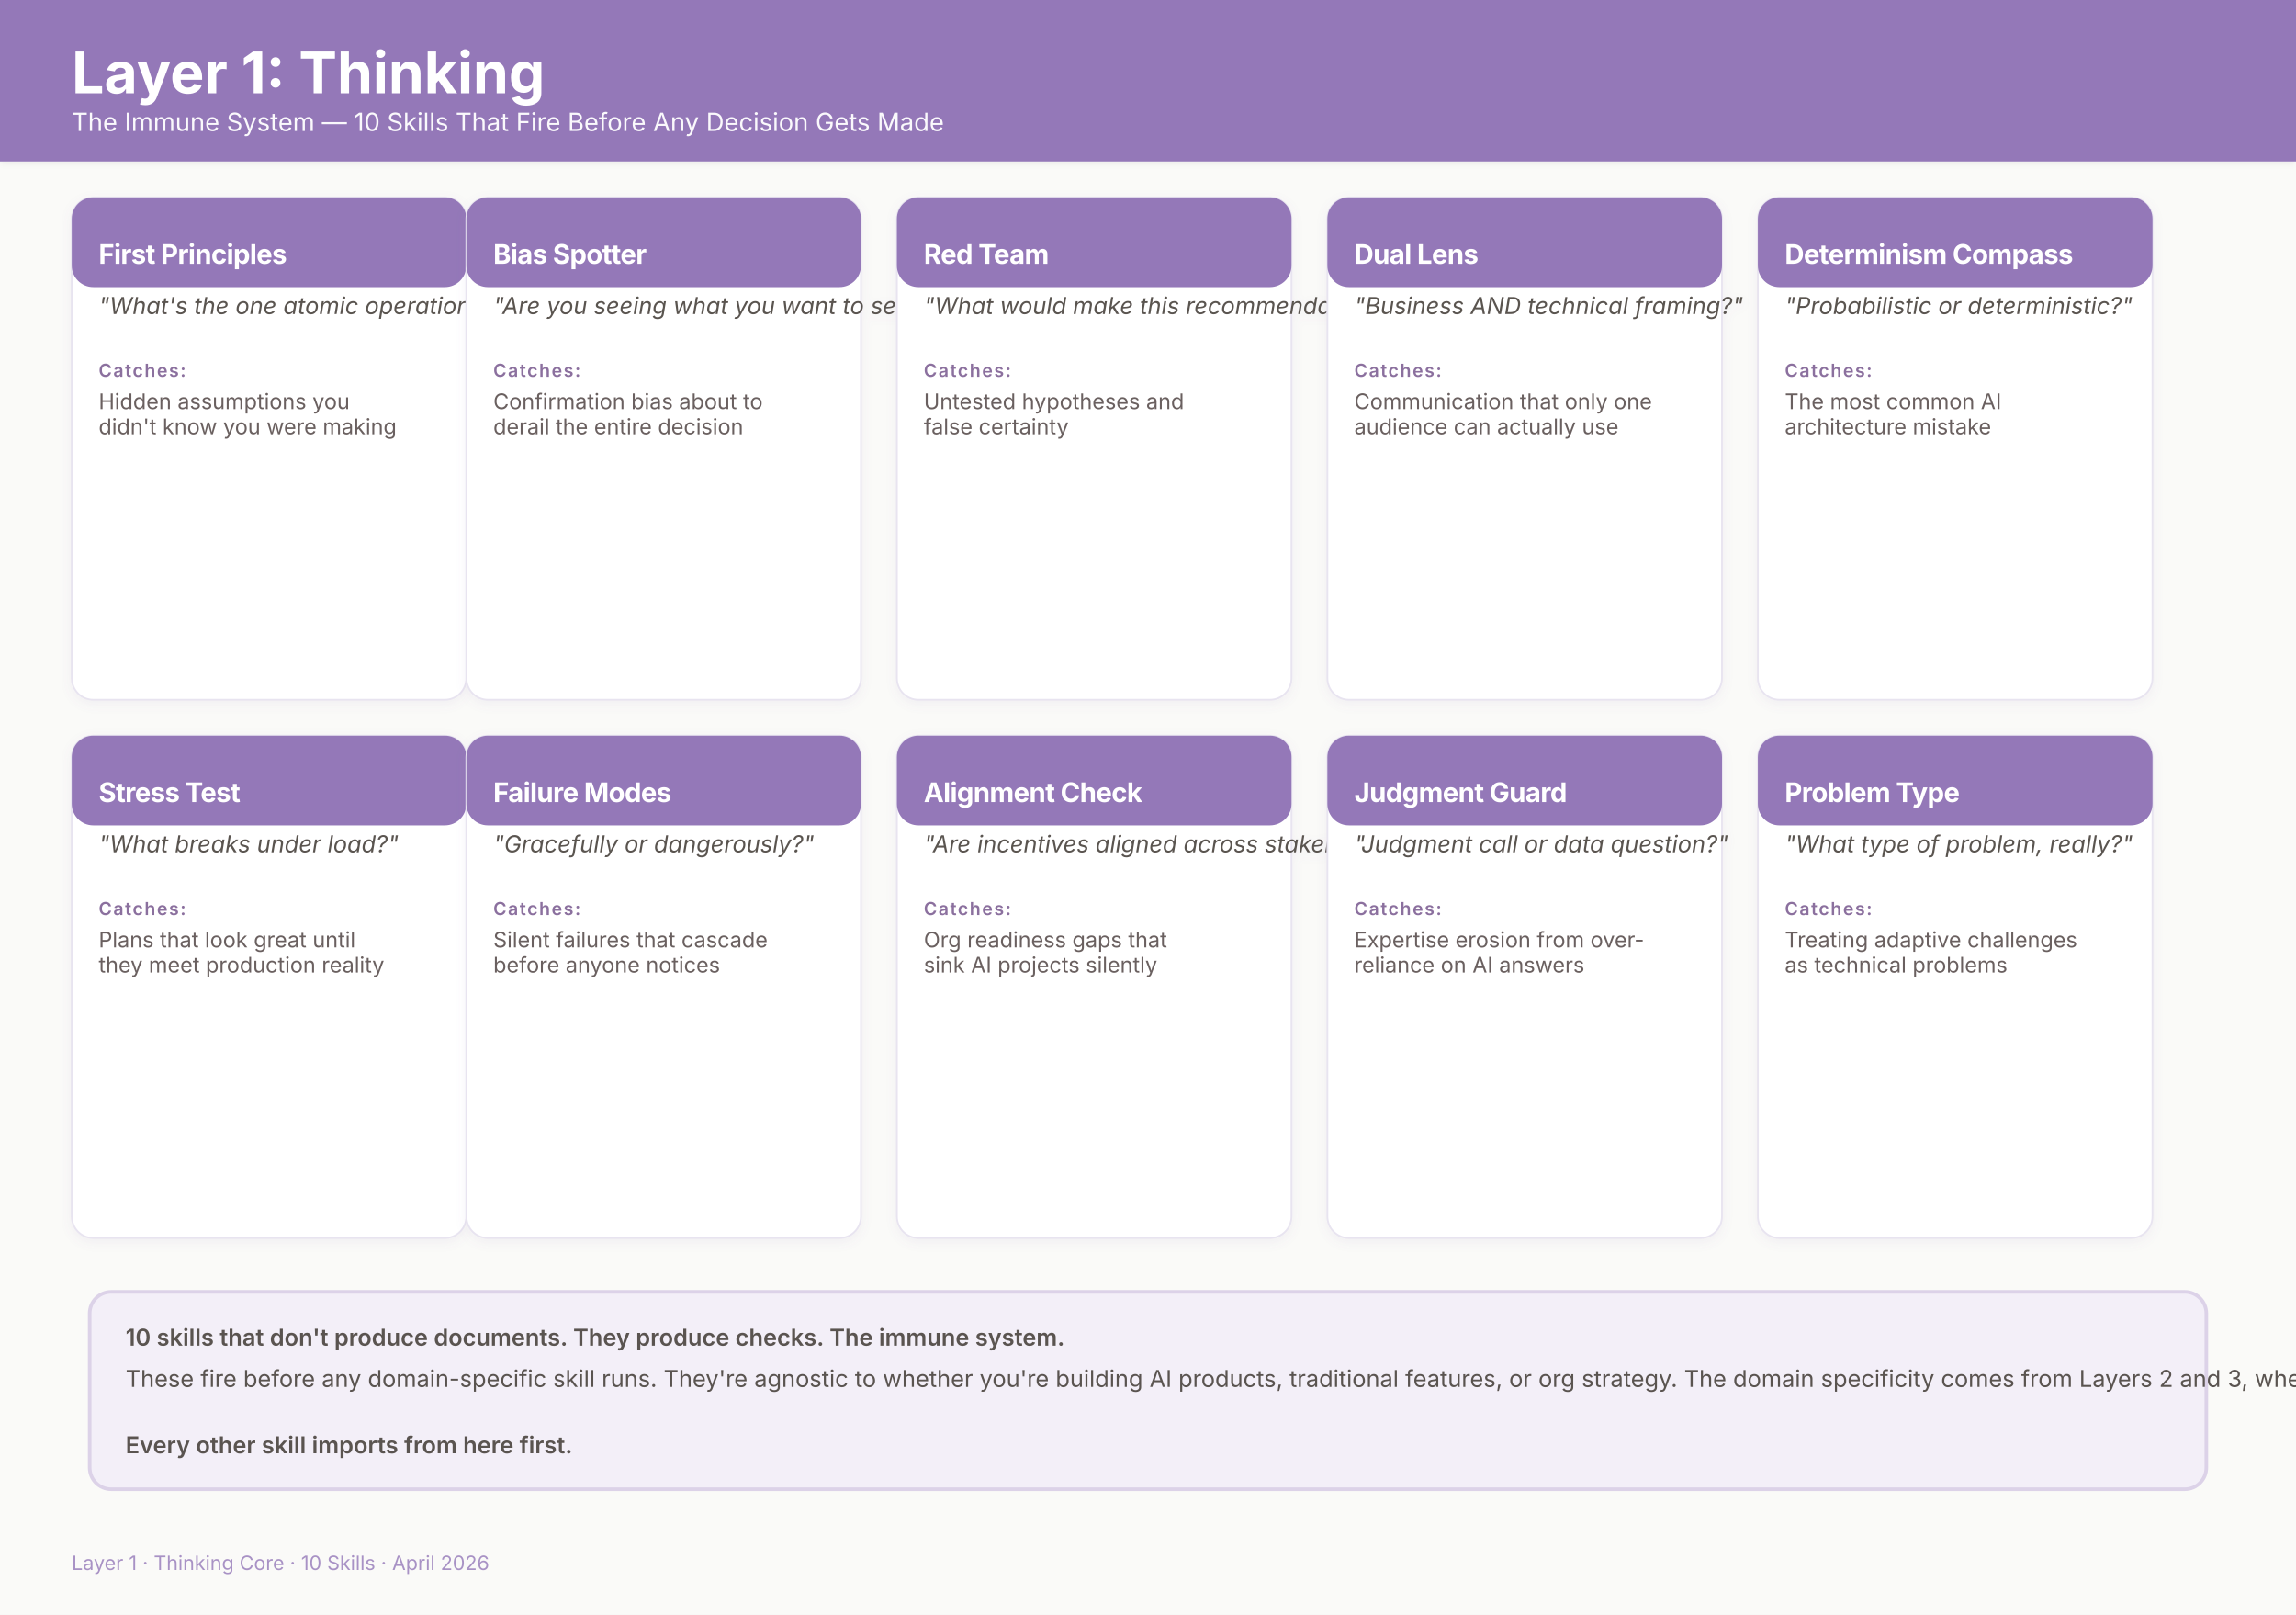
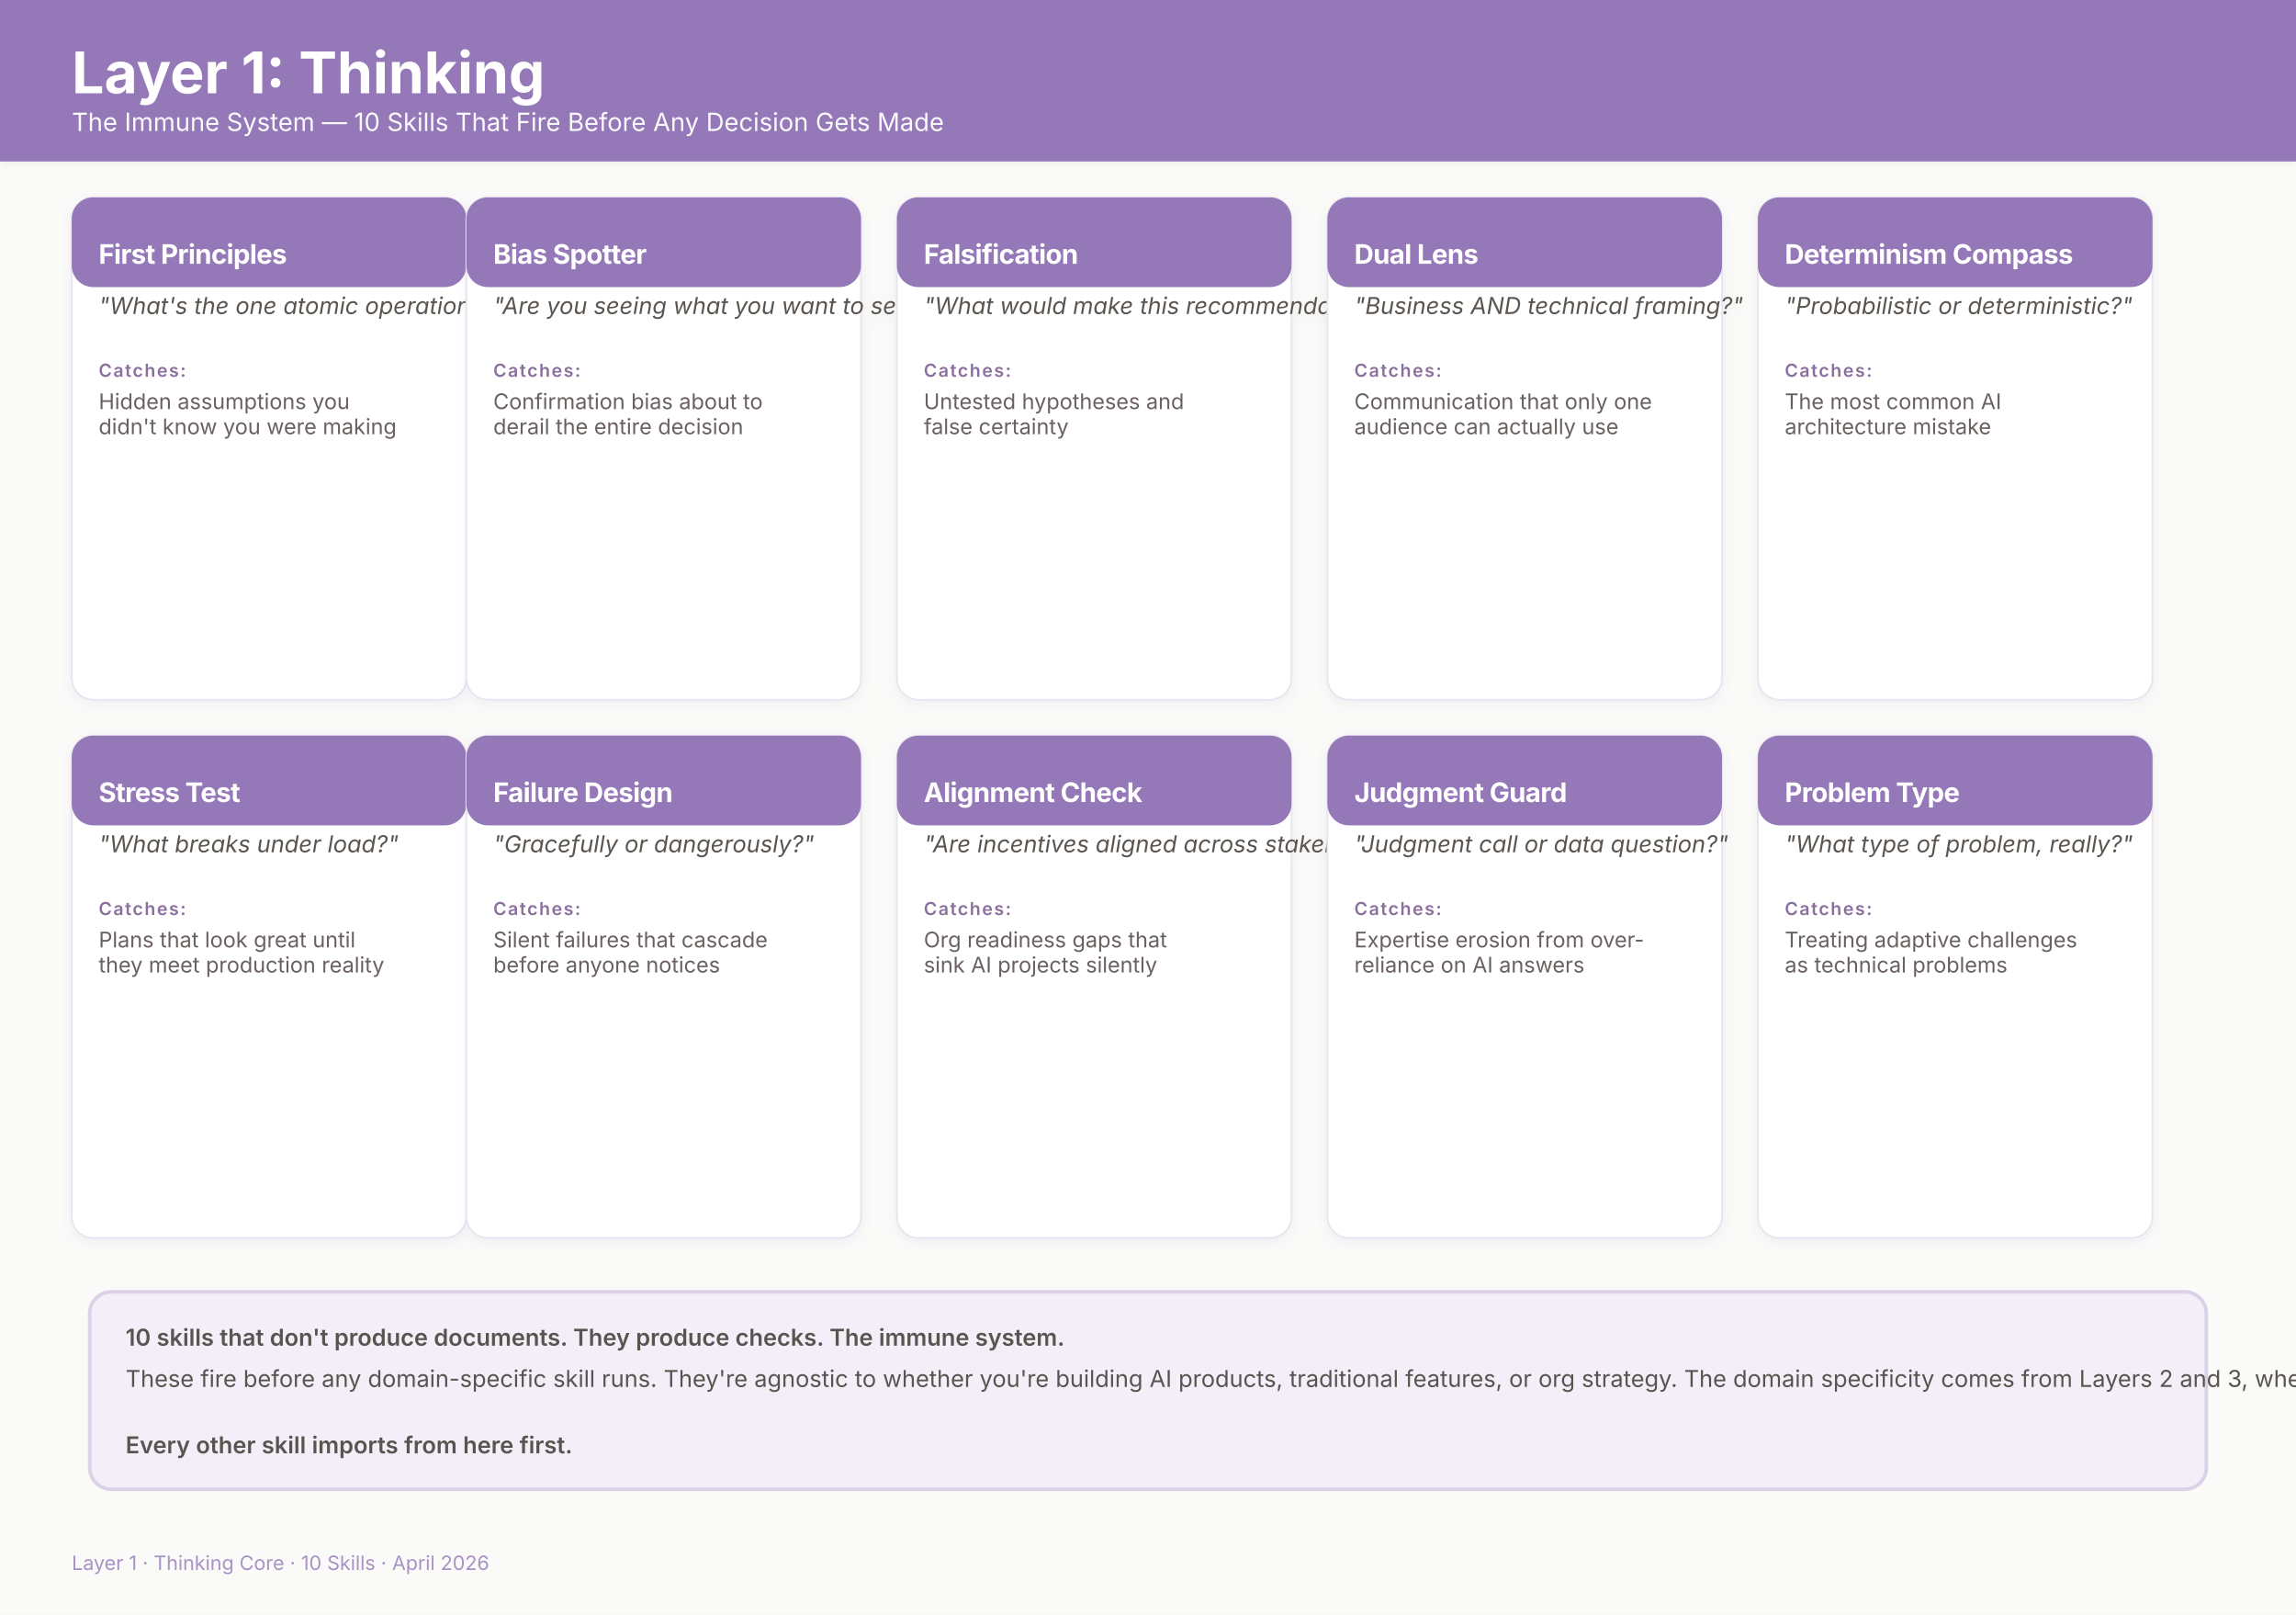
<svg xmlns="http://www.w3.org/2000/svg" viewBox="0 0 1280 900" width="1280" height="900">
  <defs>
    <filter id="cardShadow" x="-50%" y="-50%" width="200%" height="200%">
      <feDropShadow dx="0" dy="2" stdDeviation="3" flood-color="#9478B8" flood-opacity="0.08" />
    </filter>
    <filter id="headerShadow" x="-50%" y="-50%" width="200%" height="200%">
      <feDropShadow dx="0" dy="1" stdDeviation="2" flood-color="#000000" flood-opacity="0.06" />
    </filter>
  </defs>
  <rect width="1280" height="900" fill="#FAFAF8" />
  <rect x="0" y="0" width="1280" height="90" fill="#9478B8" filter="url(#headerShadow)" />
  <text x="40" y="52" font-family="Inter, Segoe UI, sans-serif" font-size="32" font-weight="700" fill="#FFFFFF">Layer 1: Thinking</text>
  <text x="40" y="73" font-family="Inter, Segoe UI, sans-serif" font-size="14" fill="#FFFFFF" opacity="0.95">The Immune System — 10 Skills That Fire Before Any Decision Gets Made</text>
  <g filter="url(#cardShadow)">
    <rect x="40" y="110" width="220" height="280" rx="12" fill="#FFFFFF" stroke="#E8E4F0" stroke-width="1" />
    <rect x="40" y="110" width="220" height="50" rx="12" fill="#9478B8" />
    <text x="55" y="147" font-family="Inter, Segoe UI, sans-serif" font-size="15" font-weight="700" fill="#FFFFFF" letter-spacing="-0.3">First Principles</text>
    <text x="55" y="175" font-family="Inter, Segoe UI, sans-serif" font-size="13" fill="#5A5450" font-style="italic">"What's the one atomic operation underneath?"</text>
    <text x="55" y="210" font-family="Inter, Segoe UI, sans-serif" font-size="10" font-weight="600" fill="#8B6F9E" letter-spacing="0.8">Catches:</text>
    <text x="55" y="228" font-family="Inter, Segoe UI, sans-serif" font-size="12" fill="#6B6160">Hidden assumptions you</text>
    <text x="55" y="242" font-family="Inter, Segoe UI, sans-serif" font-size="12" fill="#6B6160">didn't know you were making</text>
  </g>
  <g filter="url(#cardShadow)">
    <rect x="260" y="110" width="220" height="280" rx="12" fill="#FFFFFF" stroke="#E8E4F0" stroke-width="1" />
    <rect x="260" y="110" width="220" height="50" rx="12" fill="#9478B8" />
    <text x="275" y="147" font-family="Inter, Segoe UI, sans-serif" font-size="15" font-weight="700" fill="#FFFFFF" letter-spacing="-0.3">Bias Spotter</text>
    <text x="275" y="175" font-family="Inter, Segoe UI, sans-serif" font-size="13" fill="#5A5450" font-style="italic">"Are you seeing what you want to see?"</text>
    <text x="275" y="210" font-family="Inter, Segoe UI, sans-serif" font-size="10" font-weight="600" fill="#8B6F9E" letter-spacing="0.8">Catches:</text>
    <text x="275" y="228" font-family="Inter, Segoe UI, sans-serif" font-size="12" fill="#6B6160">Confirmation bias about to</text>
    <text x="275" y="242" font-family="Inter, Segoe UI, sans-serif" font-size="12" fill="#6B6160">derail the entire decision</text>
  </g>
  <g filter="url(#cardShadow)">
    <rect x="500" y="110" width="220" height="280" rx="12" fill="#FFFFFF" stroke="#E8E4F0" stroke-width="1" />
    <rect x="500" y="110" width="220" height="50" rx="12" fill="#9478B8" />
-     <text x="515" y="147" font-family="Inter, Segoe UI, sans-serif" font-size="15" font-weight="700" fill="#FFFFFF" letter-spacing="-0.3">Red Team</text>
+     <text x="515" y="147" font-family="Inter, Segoe UI, sans-serif" font-size="15" font-weight="700" fill="#FFFFFF" letter-spacing="-0.3">Falsification</text>
    <text x="515" y="175" font-family="Inter, Segoe UI, sans-serif" font-size="13" fill="#5A5450" font-style="italic">"What would make this recommendation invalid?"</text>
    <text x="515" y="210" font-family="Inter, Segoe UI, sans-serif" font-size="10" font-weight="600" fill="#8B6F9E" letter-spacing="0.8">Catches:</text>
    <text x="515" y="228" font-family="Inter, Segoe UI, sans-serif" font-size="12" fill="#6B6160">Untested hypotheses and</text>
    <text x="515" y="242" font-family="Inter, Segoe UI, sans-serif" font-size="12" fill="#6B6160">false certainty</text>
  </g>
  <g filter="url(#cardShadow)">
    <rect x="740" y="110" width="220" height="280" rx="12" fill="#FFFFFF" stroke="#E8E4F0" stroke-width="1" />
    <rect x="740" y="110" width="220" height="50" rx="12" fill="#9478B8" />
    <text x="755" y="147" font-family="Inter, Segoe UI, sans-serif" font-size="15" font-weight="700" fill="#FFFFFF" letter-spacing="-0.3">Dual Lens</text>
    <text x="755" y="175" font-family="Inter, Segoe UI, sans-serif" font-size="13" fill="#5A5450" font-style="italic">"Business AND technical framing?"</text>
    <text x="755" y="210" font-family="Inter, Segoe UI, sans-serif" font-size="10" font-weight="600" fill="#8B6F9E" letter-spacing="0.8">Catches:</text>
    <text x="755" y="228" font-family="Inter, Segoe UI, sans-serif" font-size="12" fill="#6B6160">Communication that only one</text>
    <text x="755" y="242" font-family="Inter, Segoe UI, sans-serif" font-size="12" fill="#6B6160">audience can actually use</text>
  </g>
  <g filter="url(#cardShadow)">
    <rect x="980" y="110" width="220" height="280" rx="12" fill="#FFFFFF" stroke="#E8E4F0" stroke-width="1" />
    <rect x="980" y="110" width="220" height="50" rx="12" fill="#9478B8" />
    <text x="995" y="147" font-family="Inter, Segoe UI, sans-serif" font-size="15" font-weight="700" fill="#FFFFFF" letter-spacing="-0.3">Determinism Compass</text>
    <text x="995" y="175" font-family="Inter, Segoe UI, sans-serif" font-size="13" fill="#5A5450" font-style="italic">"Probabilistic or deterministic?"</text>
    <text x="995" y="210" font-family="Inter, Segoe UI, sans-serif" font-size="10" font-weight="600" fill="#8B6F9E" letter-spacing="0.8">Catches:</text>
    <text x="995" y="228" font-family="Inter, Segoe UI, sans-serif" font-size="12" fill="#6B6160">The most common AI</text>
    <text x="995" y="242" font-family="Inter, Segoe UI, sans-serif" font-size="12" fill="#6B6160">architecture mistake</text>
  </g>
  <g filter="url(#cardShadow)">
    <rect x="40" y="410" width="220" height="280" rx="12" fill="#FFFFFF" stroke="#E8E4F0" stroke-width="1" />
    <rect x="40" y="410" width="220" height="50" rx="12" fill="#9478B8" />
    <text x="55" y="447" font-family="Inter, Segoe UI, sans-serif" font-size="15" font-weight="700" fill="#FFFFFF" letter-spacing="-0.3">Stress Test</text>
    <text x="55" y="475" font-family="Inter, Segoe UI, sans-serif" font-size="13" fill="#5A5450" font-style="italic">"What breaks under load?"</text>
    <text x="55" y="510" font-family="Inter, Segoe UI, sans-serif" font-size="10" font-weight="600" fill="#8B6F9E" letter-spacing="0.8">Catches:</text>
    <text x="55" y="528" font-family="Inter, Segoe UI, sans-serif" font-size="12" fill="#6B6160">Plans that look great until</text>
    <text x="55" y="542" font-family="Inter, Segoe UI, sans-serif" font-size="12" fill="#6B6160">they meet production reality</text>
  </g>
  <g filter="url(#cardShadow)">
    <rect x="260" y="410" width="220" height="280" rx="12" fill="#FFFFFF" stroke="#E8E4F0" stroke-width="1" />
    <rect x="260" y="410" width="220" height="50" rx="12" fill="#9478B8" />
-     <text x="275" y="447" font-family="Inter, Segoe UI, sans-serif" font-size="15" font-weight="700" fill="#FFFFFF" letter-spacing="-0.3">Failure Modes</text>
+     <text x="275" y="447" font-family="Inter, Segoe UI, sans-serif" font-size="15" font-weight="700" fill="#FFFFFF" letter-spacing="-0.3">Failure Design</text>
    <text x="275" y="475" font-family="Inter, Segoe UI, sans-serif" font-size="13" fill="#5A5450" font-style="italic">"Gracefully or dangerously?"</text>
    <text x="275" y="510" font-family="Inter, Segoe UI, sans-serif" font-size="10" font-weight="600" fill="#8B6F9E" letter-spacing="0.8">Catches:</text>
    <text x="275" y="528" font-family="Inter, Segoe UI, sans-serif" font-size="12" fill="#6B6160">Silent failures that cascade</text>
    <text x="275" y="542" font-family="Inter, Segoe UI, sans-serif" font-size="12" fill="#6B6160">before anyone notices</text>
  </g>
  <g filter="url(#cardShadow)">
    <rect x="500" y="410" width="220" height="280" rx="12" fill="#FFFFFF" stroke="#E8E4F0" stroke-width="1" />
    <rect x="500" y="410" width="220" height="50" rx="12" fill="#9478B8" />
    <text x="515" y="447" font-family="Inter, Segoe UI, sans-serif" font-size="15" font-weight="700" fill="#FFFFFF" letter-spacing="-0.3">Alignment Check</text>
    <text x="515" y="475" font-family="Inter, Segoe UI, sans-serif" font-size="13" fill="#5A5450" font-style="italic">"Are incentives aligned across stakeholders?"</text>
    <text x="515" y="510" font-family="Inter, Segoe UI, sans-serif" font-size="10" font-weight="600" fill="#8B6F9E" letter-spacing="0.8">Catches:</text>
    <text x="515" y="528" font-family="Inter, Segoe UI, sans-serif" font-size="12" fill="#6B6160">Org readiness gaps that</text>
    <text x="515" y="542" font-family="Inter, Segoe UI, sans-serif" font-size="12" fill="#6B6160">sink AI projects silently</text>
  </g>
  <g filter="url(#cardShadow)">
    <rect x="740" y="410" width="220" height="280" rx="12" fill="#FFFFFF" stroke="#E8E4F0" stroke-width="1" />
    <rect x="740" y="410" width="220" height="50" rx="12" fill="#9478B8" />
    <text x="755" y="447" font-family="Inter, Segoe UI, sans-serif" font-size="15" font-weight="700" fill="#FFFFFF" letter-spacing="-0.3">Judgment Guard</text>
    <text x="755" y="475" font-family="Inter, Segoe UI, sans-serif" font-size="13" fill="#5A5450" font-style="italic">"Judgment call or data question?"</text>
    <text x="755" y="510" font-family="Inter, Segoe UI, sans-serif" font-size="10" font-weight="600" fill="#8B6F9E" letter-spacing="0.8">Catches:</text>
    <text x="755" y="528" font-family="Inter, Segoe UI, sans-serif" font-size="12" fill="#6B6160">Expertise erosion from over-</text>
    <text x="755" y="542" font-family="Inter, Segoe UI, sans-serif" font-size="12" fill="#6B6160">reliance on AI answers</text>
  </g>
  <g filter="url(#cardShadow)">
    <rect x="980" y="410" width="220" height="280" rx="12" fill="#FFFFFF" stroke="#E8E4F0" stroke-width="1" />
    <rect x="980" y="410" width="220" height="50" rx="12" fill="#9478B8" />
    <text x="995" y="447" font-family="Inter, Segoe UI, sans-serif" font-size="15" font-weight="700" fill="#FFFFFF" letter-spacing="-0.3">Problem Type</text>
    <text x="995" y="475" font-family="Inter, Segoe UI, sans-serif" font-size="13" fill="#5A5450" font-style="italic">"What type of problem, really?"</text>
    <text x="995" y="510" font-family="Inter, Segoe UI, sans-serif" font-size="10" font-weight="600" fill="#8B6F9E" letter-spacing="0.8">Catches:</text>
    <text x="995" y="528" font-family="Inter, Segoe UI, sans-serif" font-size="12" fill="#6B6160">Treating adaptive challenges</text>
    <text x="995" y="542" font-family="Inter, Segoe UI, sans-serif" font-size="12" fill="#6B6160">as technical problems</text>
  </g>
  <g>
    <rect x="50" y="720" width="1180" height="110" rx="12" fill="#F3EFF8" stroke="#DCD2E8" stroke-width="2" />
    <text x="70" y="750" font-family="Inter, Segoe UI, sans-serif" font-size="13" fill="#5A5450" font-weight="600">10 skills that don't produce documents. They produce checks. The immune system.</text>
    <text x="70" y="773" font-family="Inter, Segoe UI, sans-serif" font-size="13" fill="#5A5450">These fire before any domain-specific skill runs. They're agnostic to whether you're building AI products, traditional features, or org strategy. The domain specificity comes from Layers 2 and 3, where judgment skills adapt these thinking checks to specific problem spaces.</text>
    <text x="70" y="810" font-family="Inter, Segoe UI, sans-serif" font-size="13" fill="#5A5450" font-weight="600">Every other skill imports from here first.</text>
  </g>
  <text x="40" y="875" font-family="Inter, Segoe UI, sans-serif" font-size="11" fill="#9478B8" opacity="0.8">Layer 1 · Thinking Core · 10 Skills · April 2026</text>
</svg>
